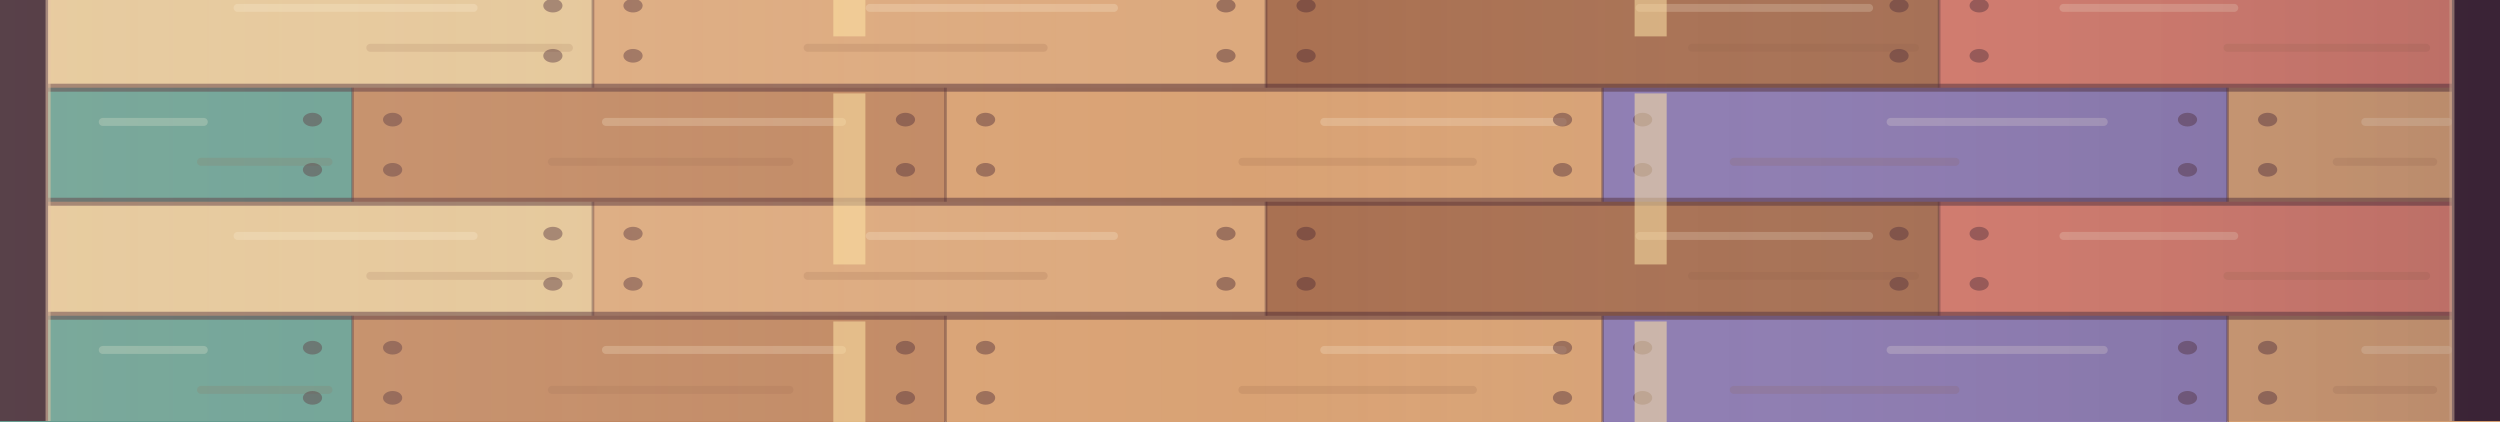
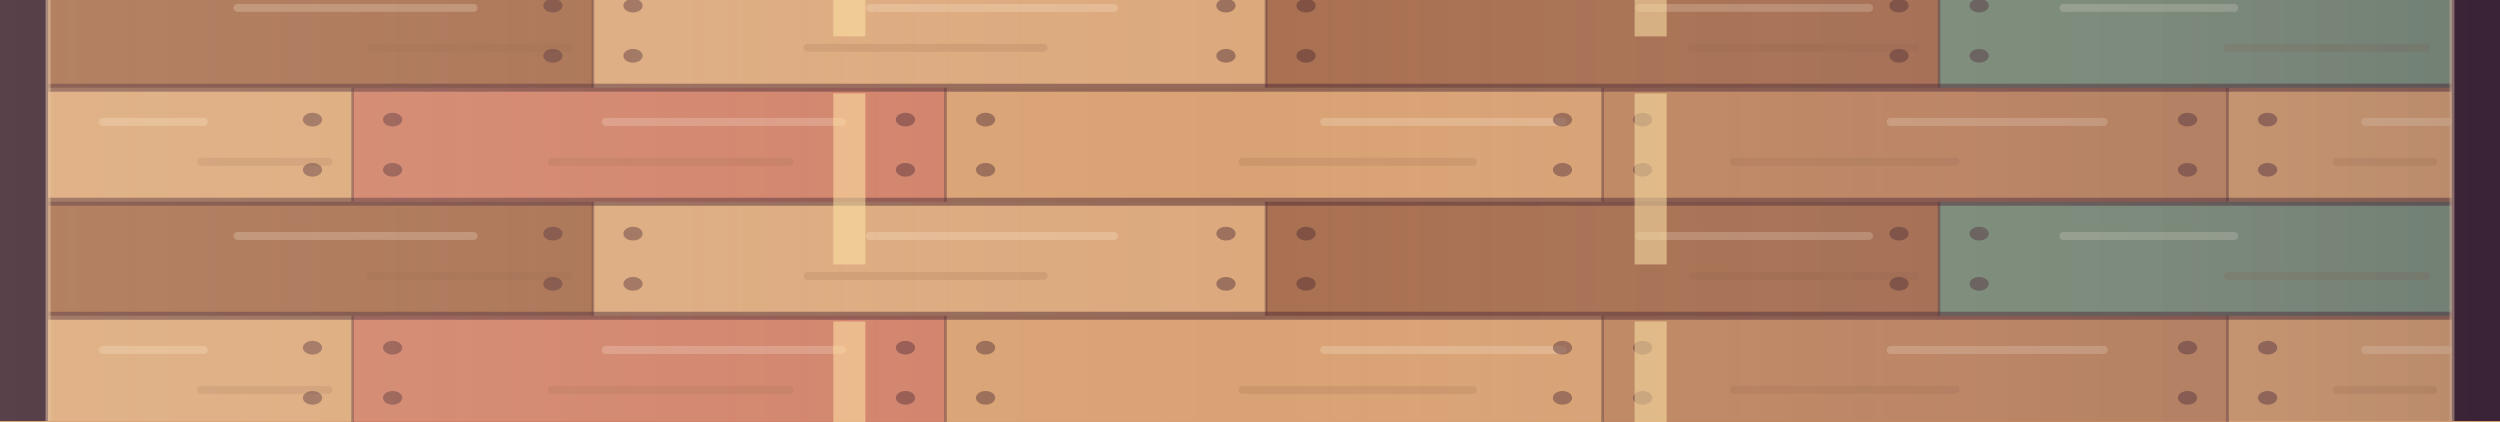
<svg xmlns="http://www.w3.org/2000/svg" width="1728" height="291" viewBox="0 0 1728 291">
  <rect width="1728" height="291" fill="#C08660" />
-   <rect x="0" y="-97" width="243.69" height="79.41" fill="#669d91" />
-   <rect x="243.69" y="-97" width="409.85" height="79.41" fill="#c18862" />
+   <rect x="0" y="-97" width="243.69" height="79.41" fill="#dca87b" />
+   <rect x="243.69" y="-97" width="409.85" height="79.41" fill="#d1826a" />
  <rect x="653.54" y="-97" width="454.15" height="79.41" fill="#d9a274" />
-   <rect x="1107.69" y="-97" width="432" height="79.41" fill="#8e7cb2" />
+   <rect x="1107.69" y="-97" width="432" height="79.41" fill="#c18762" />
  <rect x="1539.69" y="-97" width="188.31" height="79.41" fill="#d59e71" />
-   <rect x="0" y="-18.19" width="409.85" height="79.41" fill="#e4c597" />
+   <rect x="0" y="-18.19" width="409.85" height="79.41" fill="#a86f50" />
  <rect x="409.85" y="-18.19" width="465.23" height="79.41" fill="#dca97d" />
  <rect x="875.08" y="-18.19" width="465.23" height="79.41" fill="#a97051" />
-   <rect x="1340.31" y="-18.19" width="387.69" height="79.41" fill="#d77c6b" />
-   <rect x="0" y="60.62" width="243.69" height="79.42" fill="#669d91" />
-   <rect x="243.69" y="60.62" width="409.85" height="79.42" fill="#c18862" />
+   <rect x="1340.31" y="-18.19" width="387.69" height="79.41" fill="#7f907b" />
+   <rect x="0" y="60.62" width="243.69" height="79.42" fill="#dca87b" />
+   <rect x="243.69" y="60.62" width="409.85" height="79.42" fill="#d1826a" />
  <rect x="653.54" y="60.62" width="454.15" height="79.42" fill="#d9a274" />
-   <rect x="1107.69" y="60.62" width="432" height="79.42" fill="#8e7cb2" />
+   <rect x="1107.69" y="60.62" width="432" height="79.42" fill="#c18762" />
  <rect x="1539.69" y="60.62" width="188.31" height="79.42" fill="#d59e71" />
-   <rect x="0" y="139.44" width="409.85" height="79.41" fill="#e4c597" />
+   <rect x="0" y="139.44" width="409.85" height="79.41" fill="#a86f50" />
  <rect x="409.85" y="139.44" width="465.23" height="79.41" fill="#dca97d" />
  <rect x="875.08" y="139.44" width="465.23" height="79.41" fill="#a97051" />
-   <rect x="1340.31" y="139.44" width="387.69" height="79.41" fill="#d77c6b" />
-   <rect x="0" y="218.25" width="243.69" height="79.41" fill="#669d91" />
-   <rect x="243.69" y="218.25" width="409.85" height="79.41" fill="#c18862" />
+   <rect x="1340.31" y="139.44" width="387.69" height="79.41" fill="#7f907b" />
+   <rect x="0" y="218.25" width="243.69" height="79.41" fill="#dca87b" />
+   <rect x="243.69" y="218.25" width="409.85" height="79.41" fill="#d1826a" />
  <rect x="653.54" y="218.25" width="454.15" height="79.41" fill="#d9a274" />
-   <rect x="1107.69" y="218.25" width="432" height="79.41" fill="#8e7cb2" />
+   <rect x="1107.69" y="218.25" width="432" height="79.41" fill="#c18762" />
  <rect x="1539.69" y="218.25" width="188.31" height="79.41" fill="#d59e71" />
-   <rect x="0" y="297.06" width="409.85" height="79.42" fill="#e4c597" />
+   <rect x="0" y="297.06" width="409.85" height="79.42" fill="#a86f50" />
  <rect x="409.85" y="297.06" width="465.23" height="79.42" fill="#dca97d" />
  <rect x="875.08" y="297.06" width="465.23" height="79.42" fill="#a97051" />
-   <rect x="1340.31" y="297.06" width="387.69" height="79.42" fill="#d77c6b" />
-   <rect x="0" y="375.88" width="243.69" height="79.41" fill="#669d91" />
-   <rect x="243.69" y="375.88" width="409.85" height="79.41" fill="#c18862" />
+   <rect x="1340.31" y="297.06" width="387.69" height="79.42" fill="#7f907b" />
+   <rect x="0" y="375.88" width="243.69" height="79.41" fill="#dca87b" />
+   <rect x="243.69" y="375.88" width="409.85" height="79.41" fill="#d1826a" />
  <rect x="653.54" y="375.88" width="454.15" height="79.41" fill="#d9a274" />
-   <rect x="1107.69" y="375.88" width="432" height="79.41" fill="#8e7cb2" />
+   <rect x="1107.69" y="375.88" width="432" height="79.41" fill="#c18762" />
  <rect x="1539.69" y="375.88" width="188.31" height="79.41" fill="#d59e71" />
  <path d="M71.03 -73.36H140.86" stroke="#FFF6DE" stroke-opacity="0.22" stroke-width="5.52" stroke-linecap="round" />
  <path d="M138.91 -45.77H227.08" stroke="#8C5A40" stroke-opacity="0.16" stroke-width="5.52" stroke-linecap="round" />
  <path d="M418.85 -73.36H581.98" stroke="#FFF6DE" stroke-opacity="0.22" stroke-width="5.52" stroke-linecap="round" />
  <path d="M381.48 -45.77H545.65" stroke="#8C5A40" stroke-opacity="0.16" stroke-width="5.52" stroke-linecap="round" />
  <path d="M915.32 -73.36H1080.13" stroke="#FFF6DE" stroke-opacity="0.22" stroke-width="5.52" stroke-linecap="round" />
  <path d="M858.76 -45.77H1018.06" stroke="#8C5A40" stroke-opacity="0.16" stroke-width="5.52" stroke-linecap="round" />
  <path d="M1306.8 -73.36H1454.09" stroke="#FFF6DE" stroke-opacity="0.22" stroke-width="5.52" stroke-linecap="round" />
  <path d="M1198.39 -45.77H1351.61" stroke="#8C5A40" stroke-opacity="0.16" stroke-width="5.52" stroke-linecap="round" />
  <path d="M1634.89 -73.36H1692.23" stroke="#FFF6DE" stroke-opacity="0.22" stroke-width="5.52" stroke-linecap="round" />
  <path d="M1615.14 -45.77H1681.87" stroke="#8C5A40" stroke-opacity="0.16" stroke-width="5.52" stroke-linecap="round" />
  <path d="M164.21 5.46H327.34" stroke="#FFF6DE" stroke-opacity="0.22" stroke-width="5.52" stroke-linecap="round" />
  <path d="M255.96 33.04H393.23" stroke="#8C5A40" stroke-opacity="0.16" stroke-width="5.52" stroke-linecap="round" />
  <path d="M601.15 5.46H769.97" stroke="#FFF6DE" stroke-opacity="0.22" stroke-width="5.52" stroke-linecap="round" />
  <path d="M558.21 33.04H721.39" stroke="#8C5A40" stroke-opacity="0.16" stroke-width="5.52" stroke-linecap="round" />
  <path d="M1133.28 5.46H1291.9" stroke="#FFF6DE" stroke-opacity="0.22" stroke-width="5.52" stroke-linecap="round" />
  <path d="M1169.46 33.04H1323.69" stroke="#8C5A40" stroke-opacity="0.16" stroke-width="5.52" stroke-linecap="round" />
  <path d="M1426.27 5.46H1544.31" stroke="#FFF6DE" stroke-opacity="0.22" stroke-width="5.52" stroke-linecap="round" />
  <path d="M1539.59 33.04H1676.97" stroke="#8C5A40" stroke-opacity="0.16" stroke-width="5.52" stroke-linecap="round" />
  <path d="M71.03 84.27H140.86" stroke="#FFF6DE" stroke-opacity="0.22" stroke-width="5.52" stroke-linecap="round" />
  <path d="M138.91 111.85H227.08" stroke="#8C5A40" stroke-opacity="0.16" stroke-width="5.52" stroke-linecap="round" />
  <path d="M418.85 84.27H581.98" stroke="#FFF6DE" stroke-opacity="0.22" stroke-width="5.52" stroke-linecap="round" />
  <path d="M381.48 111.85H545.65" stroke="#8C5A40" stroke-opacity="0.16" stroke-width="5.52" stroke-linecap="round" />
  <path d="M915.32 84.27H1080.13" stroke="#FFF6DE" stroke-opacity="0.22" stroke-width="5.52" stroke-linecap="round" />
  <path d="M858.76 111.85H1018.06" stroke="#8C5A40" stroke-opacity="0.16" stroke-width="5.52" stroke-linecap="round" />
  <path d="M1306.8 84.27H1454.09" stroke="#FFF6DE" stroke-opacity="0.22" stroke-width="5.52" stroke-linecap="round" />
  <path d="M1198.39 111.85H1351.61" stroke="#8C5A40" stroke-opacity="0.16" stroke-width="5.52" stroke-linecap="round" />
  <path d="M1634.89 84.27H1692.23" stroke="#FFF6DE" stroke-opacity="0.22" stroke-width="5.52" stroke-linecap="round" />
  <path d="M1615.14 111.85H1681.87" stroke="#8C5A40" stroke-opacity="0.16" stroke-width="5.52" stroke-linecap="round" />
  <path d="M164.21 163.08H327.34" stroke="#FFF6DE" stroke-opacity="0.22" stroke-width="5.52" stroke-linecap="round" />
  <path d="M255.96 190.67H393.23" stroke="#8C5A40" stroke-opacity="0.16" stroke-width="5.52" stroke-linecap="round" />
  <path d="M601.15 163.08H769.97" stroke="#FFF6DE" stroke-opacity="0.22" stroke-width="5.52" stroke-linecap="round" />
  <path d="M558.21 190.67H721.39" stroke="#8C5A40" stroke-opacity="0.16" stroke-width="5.52" stroke-linecap="round" />
  <path d="M1133.28 163.08H1291.9" stroke="#FFF6DE" stroke-opacity="0.22" stroke-width="5.52" stroke-linecap="round" />
  <path d="M1169.46 190.67H1323.69" stroke="#8C5A40" stroke-opacity="0.16" stroke-width="5.52" stroke-linecap="round" />
  <path d="M1426.27 163.08H1544.31" stroke="#FFF6DE" stroke-opacity="0.22" stroke-width="5.52" stroke-linecap="round" />
  <path d="M1539.59 190.67H1676.97" stroke="#8C5A40" stroke-opacity="0.16" stroke-width="5.52" stroke-linecap="round" />
  <path d="M71.03 241.89H140.86" stroke="#FFF6DE" stroke-opacity="0.22" stroke-width="5.52" stroke-linecap="round" />
  <path d="M138.91 269.48H227.08" stroke="#8C5A40" stroke-opacity="0.16" stroke-width="5.52" stroke-linecap="round" />
  <path d="M418.85 241.89H581.98" stroke="#FFF6DE" stroke-opacity="0.22" stroke-width="5.52" stroke-linecap="round" />
  <path d="M381.48 269.48H545.65" stroke="#8C5A40" stroke-opacity="0.16" stroke-width="5.52" stroke-linecap="round" />
  <path d="M915.32 241.89H1080.13" stroke="#FFF6DE" stroke-opacity="0.22" stroke-width="5.52" stroke-linecap="round" />
  <path d="M858.76 269.48H1018.06" stroke="#8C5A40" stroke-opacity="0.16" stroke-width="5.52" stroke-linecap="round" />
  <path d="M1306.8 241.89H1454.09" stroke="#FFF6DE" stroke-opacity="0.22" stroke-width="5.52" stroke-linecap="round" />
  <path d="M1198.39 269.48H1351.61" stroke="#8C5A40" stroke-opacity="0.16" stroke-width="5.52" stroke-linecap="round" />
  <path d="M1634.89 241.89H1692.23" stroke="#FFF6DE" stroke-opacity="0.22" stroke-width="5.52" stroke-linecap="round" />
  <path d="M1615.14 269.48H1681.87" stroke="#8C5A40" stroke-opacity="0.16" stroke-width="5.52" stroke-linecap="round" />
  <path d="M164.21 320.71H327.34" stroke="#FFF6DE" stroke-opacity="0.22" stroke-width="5.52" stroke-linecap="round" />
  <path d="M255.96 348.29H393.23" stroke="#8C5A40" stroke-opacity="0.16" stroke-width="5.52" stroke-linecap="round" />
  <path d="M601.15 320.71H769.97" stroke="#FFF6DE" stroke-opacity="0.22" stroke-width="5.52" stroke-linecap="round" />
  <path d="M558.21 348.29H721.39" stroke="#8C5A40" stroke-opacity="0.16" stroke-width="5.52" stroke-linecap="round" />
  <path d="M1133.28 320.71H1291.9" stroke="#FFF6DE" stroke-opacity="0.22" stroke-width="5.52" stroke-linecap="round" />
  <path d="M1169.46 348.29H1323.69" stroke="#8C5A40" stroke-opacity="0.16" stroke-width="5.52" stroke-linecap="round" />
  <path d="M1426.27 320.71H1544.31" stroke="#FFF6DE" stroke-opacity="0.22" stroke-width="5.52" stroke-linecap="round" />
  <path d="M1539.59 348.29H1676.97" stroke="#8C5A40" stroke-opacity="0.16" stroke-width="5.52" stroke-linecap="round" />
  <path d="M71.03 399.52H140.86" stroke="#FFF6DE" stroke-opacity="0.22" stroke-width="5.52" stroke-linecap="round" />
  <path d="M138.91 427.1H227.08" stroke="#8C5A40" stroke-opacity="0.16" stroke-width="5.52" stroke-linecap="round" />
  <path d="M418.85 399.52H581.98" stroke="#FFF6DE" stroke-opacity="0.22" stroke-width="5.52" stroke-linecap="round" />
  <path d="M381.48 427.1H545.65" stroke="#8C5A40" stroke-opacity="0.16" stroke-width="5.52" stroke-linecap="round" />
  <path d="M915.32 399.52H1080.13" stroke="#FFF6DE" stroke-opacity="0.22" stroke-width="5.52" stroke-linecap="round" />
  <path d="M858.76 427.1H1018.06" stroke="#8C5A40" stroke-opacity="0.16" stroke-width="5.52" stroke-linecap="round" />
  <path d="M1306.8 399.52H1454.09" stroke="#FFF6DE" stroke-opacity="0.22" stroke-width="5.52" stroke-linecap="round" />
  <path d="M1198.39 427.1H1351.61" stroke="#8C5A40" stroke-opacity="0.16" stroke-width="5.52" stroke-linecap="round" />
  <path d="M1634.89 399.52H1692.23" stroke="#FFF6DE" stroke-opacity="0.22" stroke-width="5.52" stroke-linecap="round" />
  <path d="M1615.14 427.1H1681.87" stroke="#8C5A40" stroke-opacity="0.16" stroke-width="5.52" stroke-linecap="round" />
  <path d="M243.69 -97V-18.19" stroke="#4E2B34" stroke-opacity=".38" stroke-width="1.92" />
  <path d="M653.54 -97V-18.19" stroke="#4E2B34" stroke-opacity=".38" stroke-width="1.92" />
  <path d="M1107.69 -97V-18.19" stroke="#4E2B34" stroke-opacity=".38" stroke-width="1.92" />
  <path d="M1539.69 -97V-18.19" stroke="#4E2B34" stroke-opacity=".38" stroke-width="1.92" />
  <path d="M0 -97H1728" stroke="#4E2B34" stroke-opacity=".5" stroke-width="5.52" />
  <path d="M409.85 -18.19V60.62" stroke="#4E2B34" stroke-opacity=".38" stroke-width="1.92" />
  <path d="M875.08 -18.19V60.62" stroke="#4E2B34" stroke-opacity=".38" stroke-width="1.92" />
  <path d="M1340.31 -18.19V60.62" stroke="#4E2B34" stroke-opacity=".38" stroke-width="1.92" />
  <path d="M0 -18.19H1728" stroke="#4E2B34" stroke-opacity=".5" stroke-width="5.52" />
  <path d="M243.69 60.62V139.44" stroke="#4E2B34" stroke-opacity=".38" stroke-width="1.92" />
  <path d="M653.54 60.62V139.44" stroke="#4E2B34" stroke-opacity=".38" stroke-width="1.92" />
  <path d="M1107.69 60.62V139.44" stroke="#4E2B34" stroke-opacity=".38" stroke-width="1.92" />
  <path d="M1539.69 60.62V139.44" stroke="#4E2B34" stroke-opacity=".38" stroke-width="1.92" />
  <path d="M0 60.62H1728" stroke="#4E2B34" stroke-opacity=".5" stroke-width="5.52" />
  <path d="M409.85 139.44V218.25" stroke="#4E2B34" stroke-opacity=".38" stroke-width="1.92" />
  <path d="M875.08 139.44V218.25" stroke="#4E2B34" stroke-opacity=".38" stroke-width="1.92" />
  <path d="M1340.31 139.44V218.25" stroke="#4E2B34" stroke-opacity=".38" stroke-width="1.92" />
  <path d="M0 139.44H1728" stroke="#4E2B34" stroke-opacity=".5" stroke-width="5.52" />
  <path d="M243.69 218.25V297.06" stroke="#4E2B34" stroke-opacity=".38" stroke-width="1.92" />
  <path d="M653.54 218.25V297.06" stroke="#4E2B34" stroke-opacity=".38" stroke-width="1.92" />
  <path d="M1107.69 218.25V297.06" stroke="#4E2B34" stroke-opacity=".38" stroke-width="1.92" />
  <path d="M1539.69 218.25V297.06" stroke="#4E2B34" stroke-opacity=".38" stroke-width="1.92" />
  <path d="M0 218.25H1728" stroke="#4E2B34" stroke-opacity=".5" stroke-width="5.52" />
  <path d="M409.85 297.06V375.88" stroke="#4E2B34" stroke-opacity=".38" stroke-width="1.92" />
  <path d="M875.08 297.06V375.88" stroke="#4E2B34" stroke-opacity=".38" stroke-width="1.92" />
  <path d="M1340.31 297.06V375.88" stroke="#4E2B34" stroke-opacity=".38" stroke-width="1.92" />
  <path d="M0 297.06H1728" stroke="#4E2B34" stroke-opacity=".5" stroke-width="5.52" />
  <path d="M243.69 375.88V454.69" stroke="#4E2B34" stroke-opacity=".38" stroke-width="1.92" />
  <path d="M653.54 375.88V454.69" stroke="#4E2B34" stroke-opacity=".38" stroke-width="1.92" />
  <path d="M1107.69 375.88V454.69" stroke="#4E2B34" stroke-opacity=".38" stroke-width="1.92" />
  <path d="M1539.69 375.88V454.69" stroke="#4E2B34" stroke-opacity=".38" stroke-width="1.92" />
  <path d="M0 375.88H1728" stroke="#4E2B34" stroke-opacity=".5" stroke-width="5.52" />
  <ellipse cx="216" cy="-74.93" rx="6.65" ry="4.73" fill="#4E2B34" fill-opacity=".45" />
  <ellipse cx="216" cy="-40.26" rx="6.65" ry="4.73" fill="#4E2B34" fill-opacity=".45" />
  <ellipse cx="271.38" cy="-74.93" rx="6.65" ry="4.73" fill="#4E2B34" fill-opacity=".45" />
  <ellipse cx="271.38" cy="-40.26" rx="6.65" ry="4.73" fill="#4E2B34" fill-opacity=".45" />
  <ellipse cx="625.85" cy="-74.93" rx="6.65" ry="4.73" fill="#4E2B34" fill-opacity=".45" />
  <ellipse cx="625.85" cy="-40.26" rx="6.65" ry="4.73" fill="#4E2B34" fill-opacity=".45" />
  <ellipse cx="681.23" cy="-74.93" rx="6.65" ry="4.73" fill="#4E2B34" fill-opacity=".45" />
  <ellipse cx="681.23" cy="-40.26" rx="6.65" ry="4.73" fill="#4E2B34" fill-opacity=".45" />
  <ellipse cx="1080" cy="-74.93" rx="6.65" ry="4.73" fill="#4E2B34" fill-opacity=".45" />
  <ellipse cx="1080" cy="-40.26" rx="6.65" ry="4.73" fill="#4E2B34" fill-opacity=".45" />
  <ellipse cx="1135.38" cy="-74.93" rx="6.65" ry="4.73" fill="#4E2B34" fill-opacity=".45" />
  <ellipse cx="1135.38" cy="-40.26" rx="6.65" ry="4.73" fill="#4E2B34" fill-opacity=".45" />
  <ellipse cx="1512" cy="-74.93" rx="6.65" ry="4.73" fill="#4E2B34" fill-opacity=".45" />
  <ellipse cx="1512" cy="-40.26" rx="6.65" ry="4.73" fill="#4E2B34" fill-opacity=".45" />
  <ellipse cx="1567.38" cy="-74.93" rx="6.65" ry="4.73" fill="#4E2B34" fill-opacity=".45" />
  <ellipse cx="1567.38" cy="-40.26" rx="6.65" ry="4.73" fill="#4E2B34" fill-opacity=".45" />
  <ellipse cx="382.15" cy="3.88" rx="6.65" ry="4.73" fill="#4E2B34" fill-opacity=".45" />
  <ellipse cx="382.15" cy="38.56" rx="6.65" ry="4.73" fill="#4E2B34" fill-opacity=".45" />
  <ellipse cx="437.54" cy="3.88" rx="6.65" ry="4.73" fill="#4E2B34" fill-opacity=".45" />
  <ellipse cx="437.54" cy="38.56" rx="6.65" ry="4.73" fill="#4E2B34" fill-opacity=".45" />
  <ellipse cx="847.38" cy="3.88" rx="6.65" ry="4.73" fill="#4E2B34" fill-opacity=".45" />
  <ellipse cx="847.38" cy="38.56" rx="6.65" ry="4.73" fill="#4E2B34" fill-opacity=".45" />
  <ellipse cx="902.77" cy="3.88" rx="6.65" ry="4.73" fill="#4E2B34" fill-opacity=".45" />
  <ellipse cx="902.77" cy="38.56" rx="6.65" ry="4.73" fill="#4E2B34" fill-opacity=".45" />
  <ellipse cx="1312.62" cy="3.88" rx="6.65" ry="4.73" fill="#4E2B34" fill-opacity=".45" />
  <ellipse cx="1312.62" cy="38.56" rx="6.65" ry="4.73" fill="#4E2B34" fill-opacity=".45" />
  <ellipse cx="1368" cy="3.88" rx="6.65" ry="4.73" fill="#4E2B34" fill-opacity=".45" />
  <ellipse cx="1368" cy="38.56" rx="6.65" ry="4.73" fill="#4E2B34" fill-opacity=".45" />
  <ellipse cx="216" cy="82.69" rx="6.65" ry="4.73" fill="#4E2B34" fill-opacity=".45" />
  <ellipse cx="216" cy="117.37" rx="6.65" ry="4.73" fill="#4E2B34" fill-opacity=".45" />
  <ellipse cx="271.38" cy="82.69" rx="6.65" ry="4.73" fill="#4E2B34" fill-opacity=".45" />
  <ellipse cx="271.38" cy="117.37" rx="6.65" ry="4.73" fill="#4E2B34" fill-opacity=".45" />
  <ellipse cx="625.85" cy="82.69" rx="6.65" ry="4.73" fill="#4E2B34" fill-opacity=".45" />
  <ellipse cx="625.85" cy="117.37" rx="6.65" ry="4.73" fill="#4E2B34" fill-opacity=".45" />
  <ellipse cx="681.23" cy="82.69" rx="6.65" ry="4.73" fill="#4E2B34" fill-opacity=".45" />
  <ellipse cx="681.23" cy="117.37" rx="6.65" ry="4.73" fill="#4E2B34" fill-opacity=".45" />
  <ellipse cx="1080" cy="82.69" rx="6.65" ry="4.73" fill="#4E2B34" fill-opacity=".45" />
  <ellipse cx="1080" cy="117.37" rx="6.65" ry="4.73" fill="#4E2B34" fill-opacity=".45" />
  <ellipse cx="1135.38" cy="82.69" rx="6.65" ry="4.73" fill="#4E2B34" fill-opacity=".45" />
  <ellipse cx="1135.38" cy="117.37" rx="6.65" ry="4.73" fill="#4E2B34" fill-opacity=".45" />
  <ellipse cx="1512" cy="82.69" rx="6.65" ry="4.73" fill="#4E2B34" fill-opacity=".45" />
  <ellipse cx="1512" cy="117.37" rx="6.65" ry="4.73" fill="#4E2B34" fill-opacity=".45" />
  <ellipse cx="1567.38" cy="82.69" rx="6.65" ry="4.73" fill="#4E2B34" fill-opacity=".45" />
  <ellipse cx="1567.38" cy="117.37" rx="6.65" ry="4.73" fill="#4E2B34" fill-opacity=".45" />
  <ellipse cx="382.15" cy="161.5" rx="6.65" ry="4.73" fill="#4E2B34" fill-opacity=".45" />
  <ellipse cx="382.15" cy="196.18" rx="6.65" ry="4.73" fill="#4E2B34" fill-opacity=".45" />
  <ellipse cx="437.54" cy="161.5" rx="6.65" ry="4.73" fill="#4E2B34" fill-opacity=".45" />
  <ellipse cx="437.54" cy="196.18" rx="6.65" ry="4.73" fill="#4E2B34" fill-opacity=".45" />
  <ellipse cx="847.38" cy="161.5" rx="6.65" ry="4.73" fill="#4E2B34" fill-opacity=".45" />
  <ellipse cx="847.38" cy="196.18" rx="6.65" ry="4.73" fill="#4E2B34" fill-opacity=".45" />
  <ellipse cx="902.77" cy="161.5" rx="6.65" ry="4.73" fill="#4E2B34" fill-opacity=".45" />
  <ellipse cx="902.77" cy="196.18" rx="6.65" ry="4.73" fill="#4E2B34" fill-opacity=".45" />
  <ellipse cx="1312.62" cy="161.5" rx="6.65" ry="4.73" fill="#4E2B34" fill-opacity=".45" />
  <ellipse cx="1312.62" cy="196.18" rx="6.65" ry="4.73" fill="#4E2B34" fill-opacity=".45" />
  <ellipse cx="1368" cy="161.5" rx="6.65" ry="4.73" fill="#4E2B34" fill-opacity=".45" />
  <ellipse cx="1368" cy="196.18" rx="6.65" ry="4.73" fill="#4E2B34" fill-opacity=".45" />
  <ellipse cx="216" cy="240.32" rx="6.65" ry="4.73" fill="#4E2B34" fill-opacity=".45" />
  <ellipse cx="216" cy="274.99" rx="6.65" ry="4.73" fill="#4E2B34" fill-opacity=".45" />
  <ellipse cx="271.38" cy="240.32" rx="6.65" ry="4.73" fill="#4E2B34" fill-opacity=".45" />
  <ellipse cx="271.38" cy="274.99" rx="6.65" ry="4.73" fill="#4E2B34" fill-opacity=".45" />
  <ellipse cx="625.85" cy="240.32" rx="6.65" ry="4.73" fill="#4E2B34" fill-opacity=".45" />
  <ellipse cx="625.85" cy="274.99" rx="6.65" ry="4.73" fill="#4E2B34" fill-opacity=".45" />
  <ellipse cx="681.23" cy="240.32" rx="6.65" ry="4.73" fill="#4E2B34" fill-opacity=".45" />
  <ellipse cx="681.23" cy="274.99" rx="6.65" ry="4.73" fill="#4E2B34" fill-opacity=".45" />
  <ellipse cx="1080" cy="240.32" rx="6.65" ry="4.73" fill="#4E2B34" fill-opacity=".45" />
  <ellipse cx="1080" cy="274.99" rx="6.65" ry="4.73" fill="#4E2B34" fill-opacity=".45" />
  <ellipse cx="1135.38" cy="240.32" rx="6.65" ry="4.73" fill="#4E2B34" fill-opacity=".45" />
  <ellipse cx="1135.38" cy="274.99" rx="6.65" ry="4.73" fill="#4E2B34" fill-opacity=".45" />
  <ellipse cx="1512" cy="240.32" rx="6.65" ry="4.73" fill="#4E2B34" fill-opacity=".45" />
  <ellipse cx="1512" cy="274.99" rx="6.65" ry="4.73" fill="#4E2B34" fill-opacity=".45" />
  <ellipse cx="1567.38" cy="240.32" rx="6.65" ry="4.73" fill="#4E2B34" fill-opacity=".45" />
  <ellipse cx="1567.38" cy="274.99" rx="6.65" ry="4.73" fill="#4E2B34" fill-opacity=".45" />
  <ellipse cx="382.15" cy="319.13" rx="6.65" ry="4.73" fill="#4E2B34" fill-opacity=".45" />
  <ellipse cx="382.15" cy="353.81" rx="6.65" ry="4.73" fill="#4E2B34" fill-opacity=".45" />
  <ellipse cx="437.54" cy="319.13" rx="6.65" ry="4.73" fill="#4E2B34" fill-opacity=".45" />
  <ellipse cx="437.54" cy="353.81" rx="6.65" ry="4.73" fill="#4E2B34" fill-opacity=".45" />
  <ellipse cx="847.38" cy="319.13" rx="6.65" ry="4.73" fill="#4E2B34" fill-opacity=".45" />
  <ellipse cx="847.38" cy="353.81" rx="6.65" ry="4.73" fill="#4E2B34" fill-opacity=".45" />
  <ellipse cx="902.77" cy="319.13" rx="6.65" ry="4.73" fill="#4E2B34" fill-opacity=".45" />
  <ellipse cx="902.77" cy="353.81" rx="6.65" ry="4.73" fill="#4E2B34" fill-opacity=".45" />
  <ellipse cx="1312.62" cy="319.13" rx="6.65" ry="4.73" fill="#4E2B34" fill-opacity=".45" />
  <ellipse cx="1312.62" cy="353.81" rx="6.65" ry="4.73" fill="#4E2B34" fill-opacity=".45" />
  <ellipse cx="1368" cy="319.13" rx="6.65" ry="4.73" fill="#4E2B34" fill-opacity=".45" />
  <ellipse cx="1368" cy="353.81" rx="6.65" ry="4.73" fill="#4E2B34" fill-opacity=".45" />
  <ellipse cx="216" cy="397.94" rx="6.65" ry="4.73" fill="#4E2B34" fill-opacity=".45" />
  <ellipse cx="216" cy="432.62" rx="6.65" ry="4.73" fill="#4E2B34" fill-opacity=".45" />
  <ellipse cx="271.38" cy="397.94" rx="6.65" ry="4.73" fill="#4E2B34" fill-opacity=".45" />
  <ellipse cx="271.38" cy="432.62" rx="6.65" ry="4.73" fill="#4E2B34" fill-opacity=".45" />
  <ellipse cx="625.85" cy="397.94" rx="6.65" ry="4.73" fill="#4E2B34" fill-opacity=".45" />
  <ellipse cx="625.85" cy="432.62" rx="6.65" ry="4.73" fill="#4E2B34" fill-opacity=".45" />
  <ellipse cx="681.23" cy="397.94" rx="6.65" ry="4.73" fill="#4E2B34" fill-opacity=".45" />
  <ellipse cx="681.23" cy="432.62" rx="6.65" ry="4.73" fill="#4E2B34" fill-opacity=".45" />
  <ellipse cx="1080" cy="397.94" rx="6.65" ry="4.73" fill="#4E2B34" fill-opacity=".45" />
  <ellipse cx="1080" cy="432.62" rx="6.65" ry="4.73" fill="#4E2B34" fill-opacity=".45" />
  <ellipse cx="1135.38" cy="397.94" rx="6.65" ry="4.73" fill="#4E2B34" fill-opacity=".45" />
  <ellipse cx="1135.38" cy="432.62" rx="6.65" ry="4.73" fill="#4E2B34" fill-opacity=".45" />
  <ellipse cx="1512" cy="397.94" rx="6.65" ry="4.73" fill="#4E2B34" fill-opacity=".45" />
  <ellipse cx="1512" cy="432.62" rx="6.65" ry="4.73" fill="#4E2B34" fill-opacity=".45" />
  <ellipse cx="1567.38" cy="397.94" rx="6.65" ry="4.73" fill="#4E2B34" fill-opacity=".45" />
  <ellipse cx="1567.38" cy="432.62" rx="6.65" ry="4.73" fill="#4E2B34" fill-opacity=".45" />
  <rect x="576" y="-93.06" width="22.15" height="118.22" fill="#FFE3A2" fill-opacity=".55" />
  <rect x="1129.85" y="-93.06" width="22.15" height="118.22" fill="#FFE3A2" fill-opacity=".55" />
  <rect x="576" y="64.57" width="22.15" height="118.21" fill="#FFE3A2" fill-opacity=".55" />
  <rect x="1129.85" y="64.57" width="22.15" height="118.21" fill="#FFE3A2" fill-opacity=".55" />
  <rect x="576" y="222.19" width="22.15" height="118.22" fill="#FFE3A2" fill-opacity=".55" />
  <rect x="1129.85" y="222.19" width="22.15" height="118.22" fill="#FFE3A2" fill-opacity=".55" />
  <rect x="576" y="379.82" width="22.15" height="118.21" fill="#FFE3A2" fill-opacity=".55" />
  <rect x="1129.85" y="379.82" width="22.15" height="118.21" fill="#FFE3A2" fill-opacity=".55" />
  <rect x="0" y="0" width="33.23" height="291" fill="#3E2432" />
  <rect x="1694.77" y="0" width="33.23" height="291" fill="#3E2432" />
  <path d="M33.23 0V291M1694.77 0V291" stroke="#e4be9e" stroke-opacity=".55" stroke-width="3.46" />
  <defs>
    <linearGradient id="l" x1="0" x2="1" y1="0" y2="0">
      <stop offset="0" stop-color="#FFF4D8" stop-opacity="0.14" />
      <stop offset=".5" stop-color="#FFFFFF" stop-opacity="0" />
      <stop offset="1" stop-color="#211C47" stop-opacity="0.16" />
    </linearGradient>
  </defs>
  <rect width="1728" height="291" fill="url(#l)" />
</svg>
